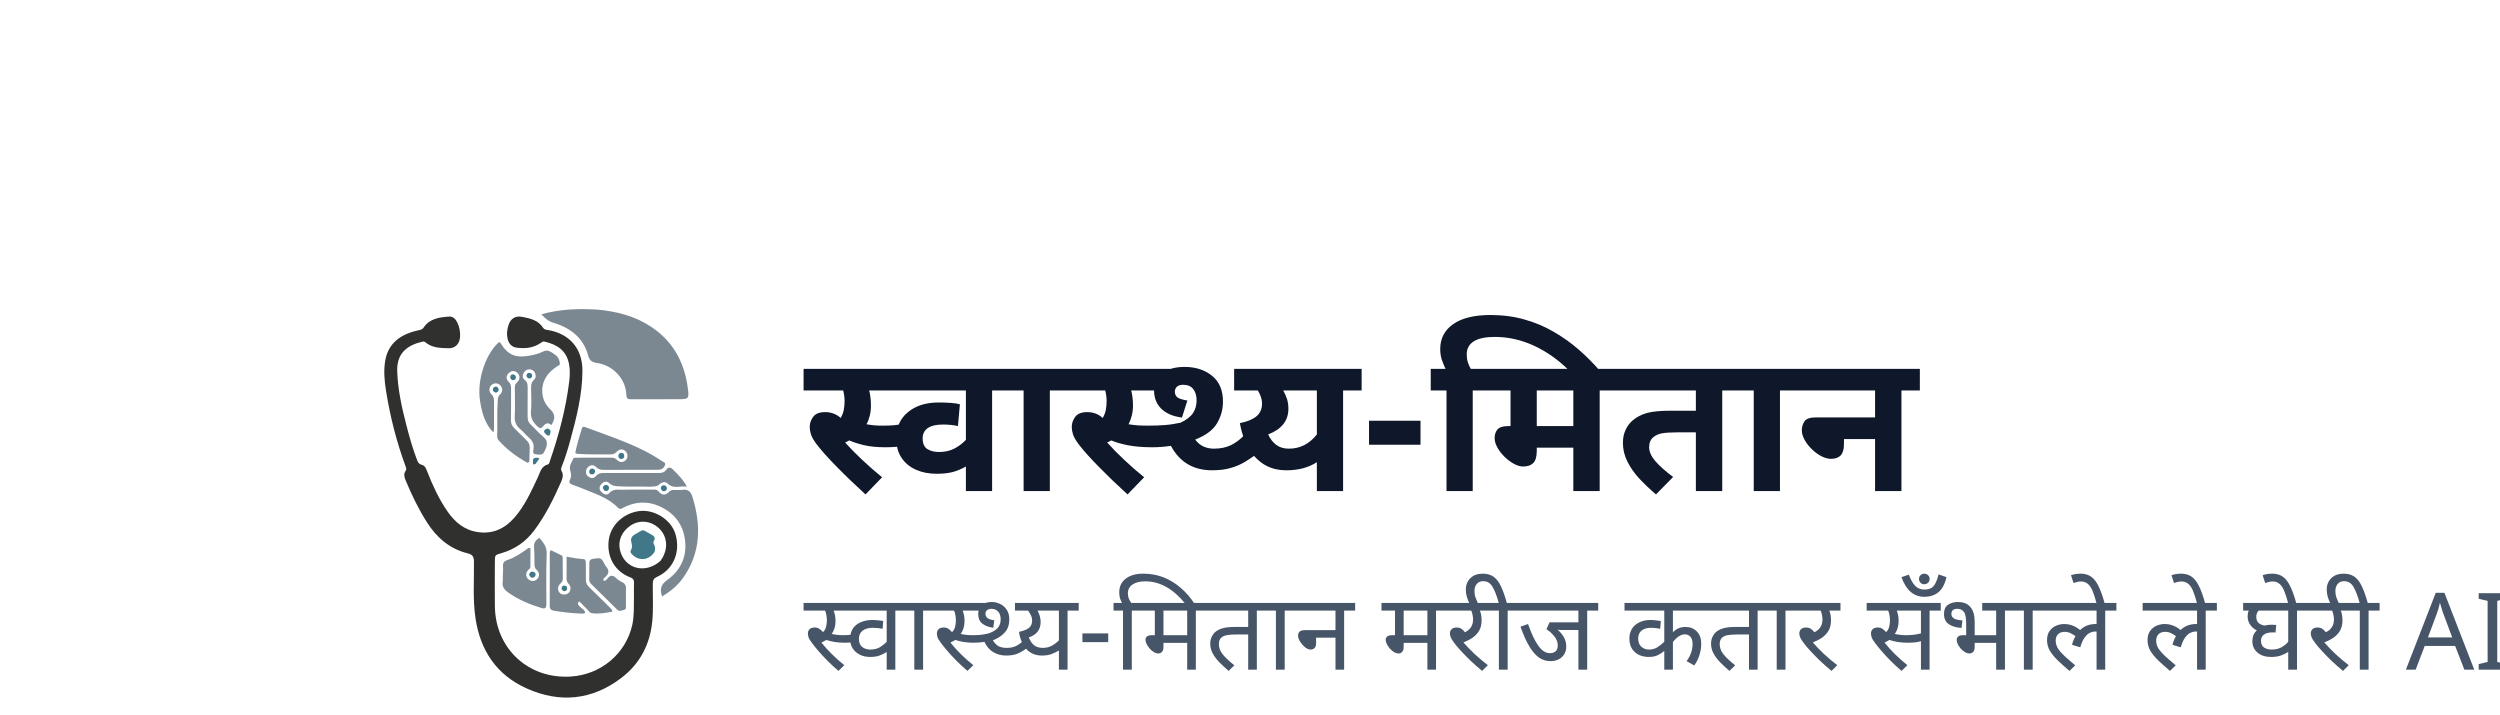
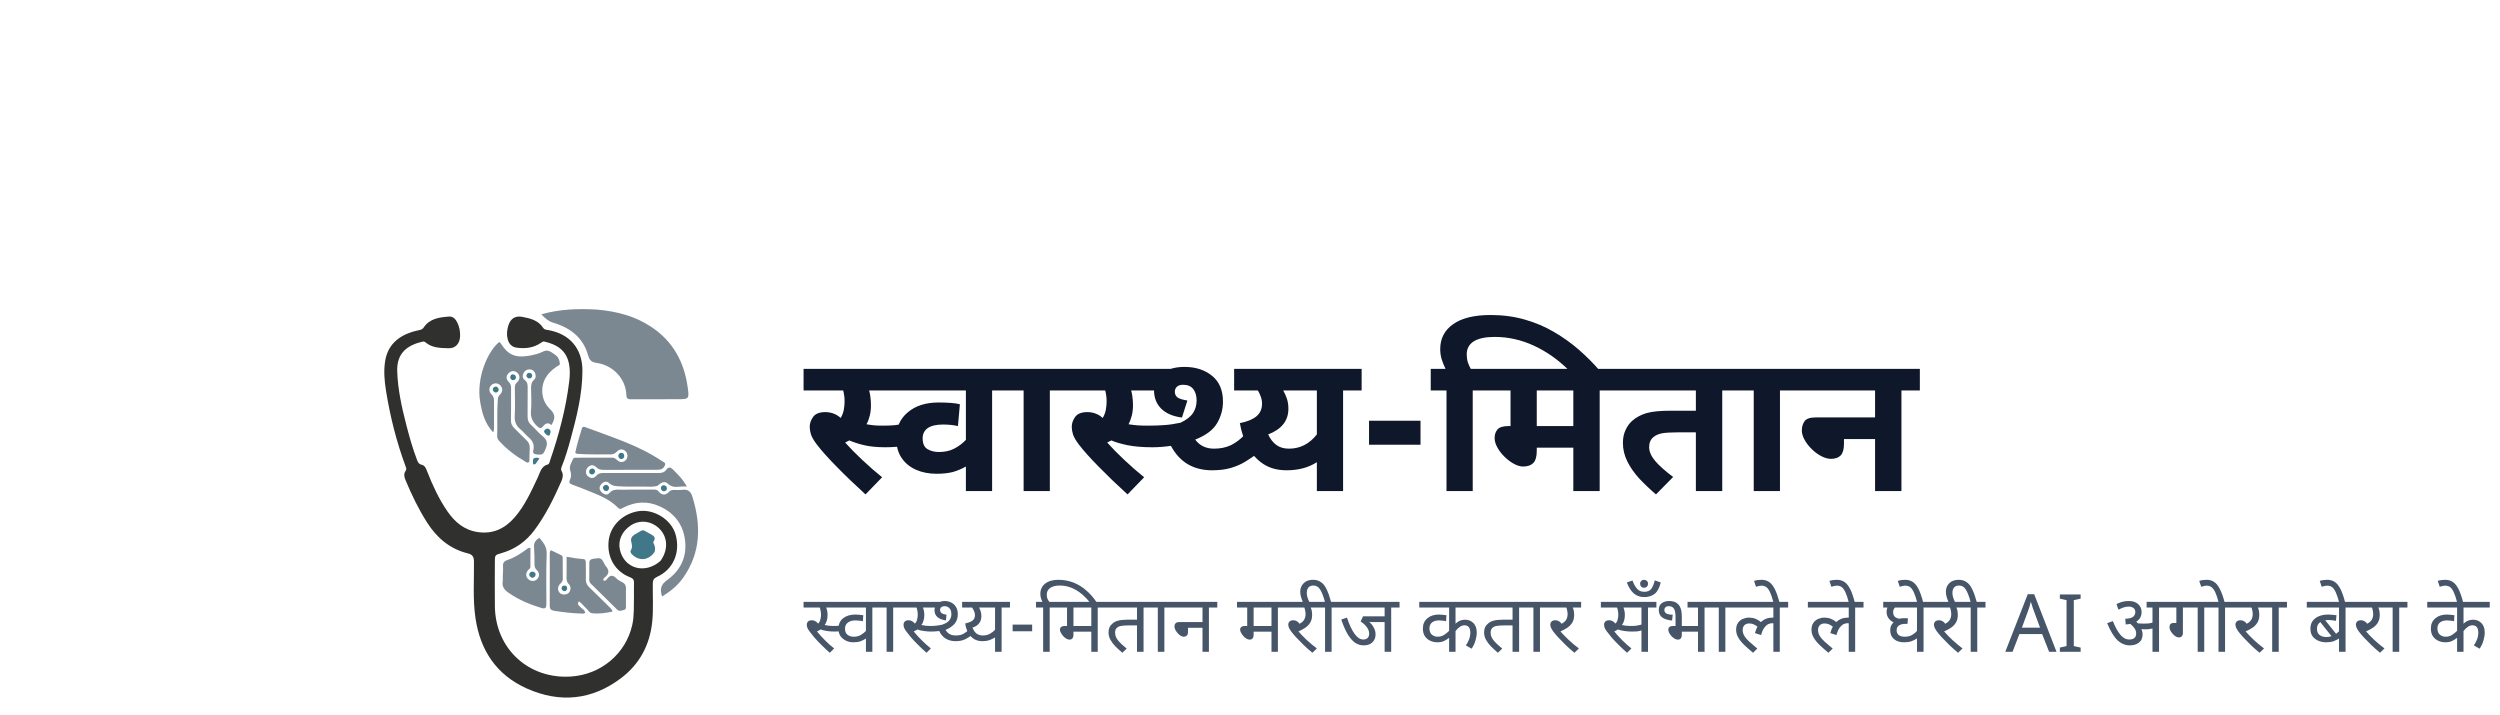
<svg xmlns="http://www.w3.org/2000/svg" width="280" height="80" viewBox="0 0 280 80" fill="none" role="img" aria-labelledby="logoTitle logoDesc">
  <rect width="580" height="500" rx="12" fill="none" />
  <g transform="translate(10 4) scale(0.1)">
    <path fill="#30312fff" opacity="1" stroke="none" d="M610.031,628 C610.035,622.502 609.93,617.499 610.077,612.505 C610.169,609.38 608.944,607.774 605.947,606.651 C588.815,600.232 579.435,584.029 581.733,565.242 C583.816,548.212 597.915,535.13 615.274,532.474 C632.085,529.902 651.969,541.58 656.741,558.909 C662.226,578.823 654.052,597.864 635.889,606.074 C632.186,607.747 631.181,609.801 631.13,613.606 C630.942,627.756 631.93,641.919 630.528,656.06 C627.919,682.356 616.262,703.972 595.323,719.716 C562.817,744.157 527.08,747.604 490.205,731.199 C456.287,716.11 437.925,688.73 432.531,652.247 C429.416,631.181 431.058,610.009 430.838,588.887 C430.78,583.306 429.002,581.032 423.735,579.729 C403.722,574.778 389.214,562.258 378.342,545.227 C368.729,530.166 361.002,514.114 354.143,497.635 C352.672,494.101 351.928,490.608 354.387,487.197 C355.552,485.581 354.91,484.097 354.316,482.49 C344.121,454.923 336.947,426.57 332.322,397.559 C330.585,386.665 329.606,375.679 331.301,364.745 C334.025,347.18 345.168,336.949 361.544,331.736 C364.39,330.83 367.346,330.269 370.251,329.551 C371.899,329.144 373.346,328.522 374.362,326.991 C381.268,316.584 392.324,315.328 403.265,314.544 C407.482,314.242 410.486,317.642 412.308,321.476 C414.639,326.38 415.578,331.559 415.291,337.007 C414.882,344.776 410.179,350.261 402.404,350.032 C393.367,349.767 383.968,349.787 376.399,343.343 C375.429,342.517 374.377,342.377 373.141,342.664 C357.044,346.404 344.215,354.827 344.879,375.602 C345.531,396.034 349.888,415.85 354.963,435.513 C358.454,449.037 362.203,462.51 367.249,475.576 C368.204,478.05 369.352,479.88 372.204,480.514 C375.953,481.347 377.109,484.623 378.347,487.787 C384.489,503.486 391.487,518.773 401.108,532.694 C409.431,544.737 419.878,553.674 435.071,555.916 C452.05,558.42 465.408,552.041 476.274,539.613 C487.827,526.399 494.843,510.472 502.285,494.824 C504.999,489.117 506.017,482.134 513.703,480.125 C515.257,479.719 515.5,477.447 516.039,475.881 C525.927,447.179 533.713,417.951 537.463,387.771 C538.282,381.18 538.604,374.373 537.348,367.831 C534.411,352.536 524.078,345.868 509.758,342.574 C508.287,342.235 507.292,342.931 506.15,343.744 C497.809,349.681 488.357,350.718 478.576,349.381 C473.051,348.625 469.878,344.946 468.53,339.559 C467.27,334.523 467.871,329.584 469.304,324.766 C471.606,317.033 476.904,313.366 484.854,314.865 C493.841,316.56 502.907,318.646 508.38,327.299 C509.568,329.177 511.76,329.283 513.708,329.615 C538.123,333.778 552.414,350.546 552.329,375.368 C552.239,401.591 545.885,426.781 539.067,451.849 C536.23,462.283 533.11,472.653 529.112,482.725 C528.48,484.316 528.021,485.868 528.959,487.512 C531.274,491.567 530.314,495.421 528.546,499.435 C520.138,518.527 510.963,537.205 498.416,553.98 C489.063,566.484 476.879,575.132 461.766,579.478 C454.28,581.63 454.261,581.657 454.251,589.24 C454.229,605.903 454.035,622.568 454.27,639.228 C454.938,686.668 492.044,720.786 539.427,717.714 C573.151,715.527 600.963,692.142 608.141,659.847 C610.438,649.514 609.769,638.972 610.031,628 M639.72,588.193 C649.966,574.159 647.558,557.401 634.014,548.491 C625.48,542.877 614.651,542.899 606.292,548.548 C596.589,555.104 592.066,565.187 594.242,575.408 C598.788,596.753 622.216,603.678 639.72,588.193 z" />
    <path fill="#00192b84" opacity="1" stroke="none" d="M568.904,306.762 C590.713,308.714 610.965,313.957 629.131,325.916 C653.602,342.026 666.288,365.277 670.214,393.711 C672.052,407.019 671.721,407.088 658.391,407.117 C641.226,407.153 624.059,407.084 606.894,407.212 C603.265,407.239 601.674,406.495 601.532,402.267 C600.936,384.442 586.742,369.065 568.284,366.454 C562.677,365.661 560.226,363.566 558.679,357.976 C553.117,337.883 538.425,326.951 519.268,321.3 C514.167,319.795 510.713,316.589 506.242,312.036 C527.277,306.141 547.764,305.508 568.904,306.762 z" />
    <path fill="#00192b84" opacity="1" stroke="none" d="M636.599,504.039 C631.004,505.693 625.64,504.969 620.337,504.976 C610.846,504.99 601.352,505.219 591.856,504.592 C588.255,504.354 585.211,503.857 582.427,501.195 C579.502,498.4 576.252,499.258 573.638,502.104 C571.2,504.757 570.651,507.659 573.209,510.596 C575.814,513.59 579.712,515.327 582.346,512.311 C586.972,507.013 592.671,508.659 597.994,508.504 C609.646,508.165 621.316,508.449 632.977,508.378 C634.968,508.366 636.281,508.868 637.649,510.481 C641.348,514.843 645.276,515.055 649.118,511.017 C650.828,509.22 652.572,508.678 654.83,508.71 C657.995,508.754 661.21,509.028 664.319,508.596 C670.341,507.76 673.615,510.408 675.349,515.938 C685.349,547.806 685.173,578.558 665.191,607.021 C659.015,615.819 650.771,622.438 641.526,628.107 C638.71,619.358 640.521,614.482 647.222,609.654 C661.908,599.074 669.131,584.448 667.407,566.538 C665.632,548.087 655.666,534.589 638.559,526.96 C624.909,520.872 611.352,521.762 598.109,528.552 C596.255,529.503 594.503,531.051 592.324,528.802 C582.87,519.05 570.482,514.393 558.27,509.471 C552.555,507.167 546.828,504.88 541.027,502.806 C538.069,501.749 536.867,500.306 538.416,497.264 C540.112,493.933 539.79,490.57 538.684,487.08 C537.115,482.126 540.123,478.094 541.903,473.893 C542.569,472.321 544.5,472.63 545.966,472.627 C559.131,472.603 572.297,472.66 585.463,472.587 C587.867,472.574 589.432,473.64 591.088,475.213 C594.239,478.207 598.129,478.141 600.863,475.374 C603.461,472.744 603.365,468.038 600.66,465.433 C597.759,462.641 594.009,462.571 590.919,465.814 C588.902,467.929 586.832,468.94 583.957,468.92 C571.796,468.837 559.631,469.16 547.48,468.37 C546.486,468.305 545.465,468.333 544.275,467.008 C546.228,458.004 548.883,448.8 551.753,439.653 C552.355,437.733 553.892,437.769 555.432,438.357 C584.639,449.515 614.829,458.459 641.106,476.228 C642.753,477.342 645.782,477.977 644.857,480.76 C643.955,483.472 641.865,485.62 638.699,485.96 C636.717,486.173 634.707,486.171 632.709,486.173 C613.877,486.193 595.044,486.153 576.212,486.238 C572.921,486.253 570.235,485.793 567.706,483.19 C564.949,480.352 561.406,480.314 558.404,483.354 C555.605,486.189 555.521,490.788 558.282,493.23 C561.373,495.962 564.956,496.181 567.603,493.055 C570.13,490.072 573.021,489.716 576.459,489.724 C596.791,489.772 617.124,489.667 637.456,489.777 C641.029,489.797 644.022,489.223 646.193,486.166 C648.429,483.018 650.745,482.901 653.54,485.707 C659.024,491.213 664.723,496.513 669.258,504.999 C661.383,503.928 654.436,507.937 648.178,501.875 C644.922,498.721 641.163,499.597 636.599,504.039 z" />
    <path fill="#00192b84" opacity="1" stroke="none" d="M492.899,476.807 C491.299,479.237 489.818,477.816 488.47,477.045 C477.705,470.889 467.937,463.451 459.507,454.315 C458.017,452.699 456.775,451.027 456.854,448.614 C457.298,434.968 456.5,421.302 457.528,407.66 C457.696,405.426 458.137,403.676 459.923,401.981 C463.382,398.7 463.269,394.484 460.144,391.411 C457.356,388.671 453.097,388.661 450.233,391.387 C447.446,394.04 447.291,398.543 450.488,401.636 C452.802,403.874 453.32,406.261 453.298,409.216 C453.223,419.377 453.3,429.538 453.29,439.699 C453.289,441.158 453.127,442.616 452.436,444.25 C443.105,434.582 439.817,422.346 437.735,409.647 C433.374,383.042 446.143,353.775 458.88,343.221 C459.864,343.194 460.365,343.898 460.803,344.593 C468.967,357.541 477.312,361.172 492.869,358.381 C498.274,357.411 503.569,356.141 508.559,353.6 C513.853,350.904 517.792,354.735 521.704,357.322 C525.039,359.527 526.711,363.088 527.032,367.079 C527.202,369.189 525.065,369.531 523.748,370.415 C513.628,377.203 506.851,385.953 507.326,398.815 C507.609,406.466 510.625,413.002 516.142,418.32 C521.86,423.832 522.311,428.587 517.491,436.122 C513.789,432.59 510.87,434.199 508.15,437.599 C506.226,440.004 504.503,439.956 502.012,437.659 C496.828,432.88 493.988,427.78 494.696,420.286 C495.475,412.032 494.913,403.645 494.822,395.317 C494.781,391.584 494.939,388.176 498.113,385.363 C500.448,383.293 500.398,380.187 499.102,377.469 C497.854,374.854 495.381,373.519 492.546,373.702 C489.291,373.912 487.074,375.824 485.915,378.965 C484.909,381.69 485.57,384.116 487.732,385.683 C490.762,387.88 490.995,390.786 490.975,394.055 C490.912,404.882 491.04,415.711 490.915,426.537 C490.871,430.259 491.786,433.189 494.682,435.794 C499.258,439.91 503.112,444.883 507.92,448.67 C513.057,452.717 513.456,456.933 511.188,462.554 C508.637,468.876 507.741,469.651 500.944,468.956 C498.06,468.66 496.568,467.513 497.297,464.45 C498.709,458.518 496.88,453.868 492.204,449.947 C488.9,447.176 486.296,443.559 482.941,440.864 C477.981,436.878 476.141,432.227 476.503,425.77 C477.089,415.309 476.703,404.79 476.629,394.296 C476.612,391.831 477.108,389.949 479.128,388.182 C482.465,385.261 482.596,380.929 479.926,378.045 C477.145,375.039 473.154,374.815 470.143,377.495 C466.68,380.577 466.389,384.432 469.921,387.918 C471.95,389.92 472.404,392.001 472.39,394.599 C472.326,406.593 472.525,418.59 472.262,430.578 C472.177,434.478 473.514,437.206 476.197,439.761 C480.777,444.123 485.1,448.755 489.704,453.09 C492.337,455.57 493.478,458.337 493.274,461.95 C493.001,466.768 493.072,471.606 492.899,476.807 z" />
    <path fill="#00192b84" opacity="1" stroke="none" d="M556.024,588.427 C556.132,595.538 556.289,602.199 556.147,608.852 C556.07,612.454 557.256,615.167 559.86,617.664 C567.785,625.262 575.526,633.052 583.37,640.735 C584.445,641.789 585.545,642.758 585.928,645.026 C578.218,646.562 570.605,647.8 562.894,646.762 C560.093,646.385 558.672,643.174 556.545,641.343 C553.681,638.877 551.625,635.524 548.286,633.486 C546.69,636.451 546.93,637.116 550.327,640.237 C552.222,641.978 554.776,643.176 555.395,645.964 C554.497,647.635 553.017,647.247 551.778,647.21 C541.294,646.898 530.891,645.751 520.541,644.069 C517.337,643.548 515.661,642.175 515.687,638.502 C515.826,619.028 515.734,599.553 515.735,580.078 C515.735,578.933 515.622,577.735 516.95,576.204 C520.863,578.098 524.996,580.006 529.031,582.104 C530.366,582.799 530.207,584.384 530.212,585.718 C530.241,593.208 530.203,600.699 530.318,608.188 C530.354,610.587 529.379,612.121 527.607,613.686 C524.399,616.519 524.216,621.01 526.801,623.945 C528.881,626.306 533.764,626.558 536.429,624.442 C539.366,622.11 540.004,617.076 537.073,614.204 C534.722,611.901 534.476,609.544 534.539,606.611 C534.697,599.167 534.591,591.718 534.591,583.546 C541.541,584.967 547.896,585.827 554.295,586.3 C554.885,586.343 555.399,587.392 556.024,588.427 z" />
    <path fill="#00192b84" opacity="1" stroke="none" d="M463.105,606.022 C463.221,601.874 463.686,598.184 463.367,594.564 C462.988,590.274 464.751,588.299 468.69,587.046 C476.226,584.648 482.723,580.212 489.143,575.705 C490.436,574.798 491.41,573.159 494.092,573.72 C494.092,580.818 494.141,588.04 494.05,595.26 C494.032,596.697 492.49,597.327 491.624,598.308 C488.62,601.709 488.57,605.67 491.483,608.544 C494.278,611.302 498.661,611.42 501.402,608.811 C504.386,605.971 504.62,601.711 501.313,598.636 C499.064,596.544 498.619,594.362 498.614,591.579 C498.603,585.259 498.596,578.921 498.119,572.626 C497.75,567.761 500.095,564.89 504.074,562.286 C508.354,567.595 512.576,572.15 512.275,580.035 C511.556,598.828 511.876,617.664 511.951,636.482 C511.968,640.733 510.827,642.248 506.394,640.923 C493.39,637.039 481.076,631.843 469.831,624.074 C465.019,620.75 461.943,617.163 463.08,611 C463.347,609.551 463.112,608.01 463.105,606.022 z" />
    <path fill="#00192b84" opacity="1" stroke="none" d="M601.034,620.295 C601.044,626.582 601.078,632.404 601.047,638.226 C601.036,640.168 601.467,642.505 598.793,643.119 C596.296,643.691 593.656,645.171 591.262,642.816 C581.425,633.136 571.599,623.445 561.771,613.755 C560.518,612.519 559.95,610.971 559.954,609.248 C559.972,602.927 560.051,596.608 560.066,590.288 C560.072,587.415 561.533,586.251 564.308,585.857 C573.42,584.561 573.409,584.487 577.693,592.908 C577.844,593.204 577.964,593.539 578.187,593.772 C582.821,598.604 582.427,602.948 577.057,606.965 C576.192,607.613 575.393,608.644 575.903,610.252 C578.019,611.041 579.35,609.358 580.27,608.095 C583.589,603.536 586.685,604.11 590.329,607.724 C592.066,609.446 594.279,610.85 596.517,611.867 C600.099,613.496 601.429,616.097 601.034,620.295 z" />
    <path fill="#155a6fd0" opacity="1" stroke="none" d="M510.593,445.511 C508.651,443.447 509.181,442.023 511.045,440.767 C512.659,439.68 514.26,439.769 515.565,441.098 C517.885,443.461 515.817,445.589 515.556,447.631 C512.956,448.462 512.065,446.775 510.593,445.511 z" />
    <path fill="#155a6fd0" opacity="1" stroke="none" d="M499.368,605.403 C497.294,607.698 495.392,607.519 493.631,605.67 C492.645,604.634 492.454,603.22 493.197,602.007 C494.142,600.463 495.679,599.821 497.447,600.442 C499.673,601.224 500.541,602.76 499.368,605.403 z" />
    <path fill="#155a6fd0" opacity="1" stroke="none" d="M576.896,509.396 C575.12,507.455 574.594,505.629 576.5,503.964 C577.685,502.93 579.203,502.667 580.619,503.69 C581.964,504.661 582.511,506.048 581.947,507.61 C581.123,509.89 579.468,510.554 576.896,509.396 z" />
    <path fill="#155a6fd0" opacity="1" stroke="none" d="M594.586,467.234 C597.567,466.865 599.106,468.001 599.17,470.695 C599.211,472.367 598.294,473.54 596.666,473.979 C595.235,474.366 593.914,473.867 593.194,472.647 C592.037,470.688 592.365,468.838 594.586,467.234 z" />
    <path fill="#155a6fd0" opacity="1" stroke="none" d="M646.44,504.956 C647.494,507.49 646.84,509.177 644.636,509.996 C643.119,510.56 641.73,510.036 640.813,508.614 C639.914,507.219 639.842,505.669 641.005,504.544 C642.641,502.96 644.513,503.045 646.44,504.956 z" />
    <path fill="#155a6fd0" opacity="1" stroke="none" d="M452.877,393.903 C455.312,392.224 457.004,392.968 458.127,394.985 C458.81,396.212 458.539,397.609 457.533,398.682 C456.493,399.79 455.152,399.973 453.896,399.227 C451.87,398.023 451.294,396.309 452.877,393.903 z" />
    <path fill="#155a6fd0" opacity="1" stroke="none" d="M499.703,479.681 C496.789,481.082 496.913,479.077 496.927,477.527 C496.944,475.642 496.524,473.296 499.271,472.865 C500.791,472.626 502.488,472.155 504.096,473.61 C502.702,475.552 501.318,477.481 499.703,479.681 z" />
    <path fill="#155a6fd0" opacity="1" stroke="none" d="M474.208,385.842 C471.579,384.856 471.04,383.081 471.775,380.972 C472.267,379.556 473.626,379.179 475.036,379.391 C476.717,379.645 477.684,380.77 477.822,382.385 C478.014,384.627 476.626,385.618 474.208,385.842 z" />
    <path fill="#155a6fd0" opacity="1" stroke="none" d="M560.325,486.303 C562.228,484.327 564.057,484.181 565.674,485.899 C566.786,487.08 566.674,488.624 565.754,489.969 C564.93,491.175 563.63,491.616 562.296,491.261 C559.865,490.613 559.512,488.809 560.325,486.303 z" />
    <path fill="#155a6fd0" opacity="1" stroke="none" d="M492.145,383.853 C489.551,382.631 489.136,380.867 490.267,378.829 C491.005,377.499 492.429,377.439 493.781,377.787 C495.23,378.16 496.053,379.201 496.02,380.665 C495.97,382.851 494.688,383.911 492.145,383.853 z" />
    <path fill="#155a6fd0" opacity="1" stroke="none" d="M529.01,619.74 C528.775,617.125 529.902,615.962 532.04,615.844 C533.481,615.764 534.6,616.453 535.014,617.89 C535.46,619.444 535.145,620.9 533.64,621.701 C531.671,622.749 530.212,621.881 529.01,619.74 z" />
    <path fill="#155a6fd0" opacity="1" stroke="none" d="M633.214,577.905 C627.033,587.754 615.689,588.916 607.846,580.868 C606.603,579.593 605.559,577.784 606.472,576.39 C608.654,573.059 607.765,569.942 606.955,566.547 C606.182,563.305 607.653,560.655 610.445,558.895 C612.836,557.388 615.348,556.073 617.782,554.632 C619.375,553.688 620.826,553.707 622.442,554.718 C624.692,556.125 627.051,557.365 629.403,558.6 C632.599,560.279 634.645,562.388 632.201,566.083 C631.252,567.518 631.942,568.593 632.55,569.767 C633.841,572.257 633.939,574.86 633.214,577.905 z" />
  </g>
  <text x="90" y="55" font-family="'Noto Sans Devanagari', 'Mangal', 'Noto Sans Bengali', 'Noto Sans', sans-serif" font-size="22" font-weight="700" fill="#0F172A">
    स्वास्थ्य-मितान
  </text>
-   <text x="90" y="75" font-family="'Noto Sans Devanagari', 'Mangal', 'Noto Sans Bengali', 'Noto Sans', sans-serif" font-size="12" fill="#475569">
+   <text x="90" y="73" font-family="'Noto Sans Devanagari', 'Mangal', 'Noto Sans Bengali', 'Noto Sans', sans-serif" font-size="9" fill="#475569">
    स्वास्थ्य-मितान मरीज कतार सँभाले ले घेरी AI अगोरा बेरा के अनुमान लगाय ला सब काम करथे।
  </text>
</svg>
